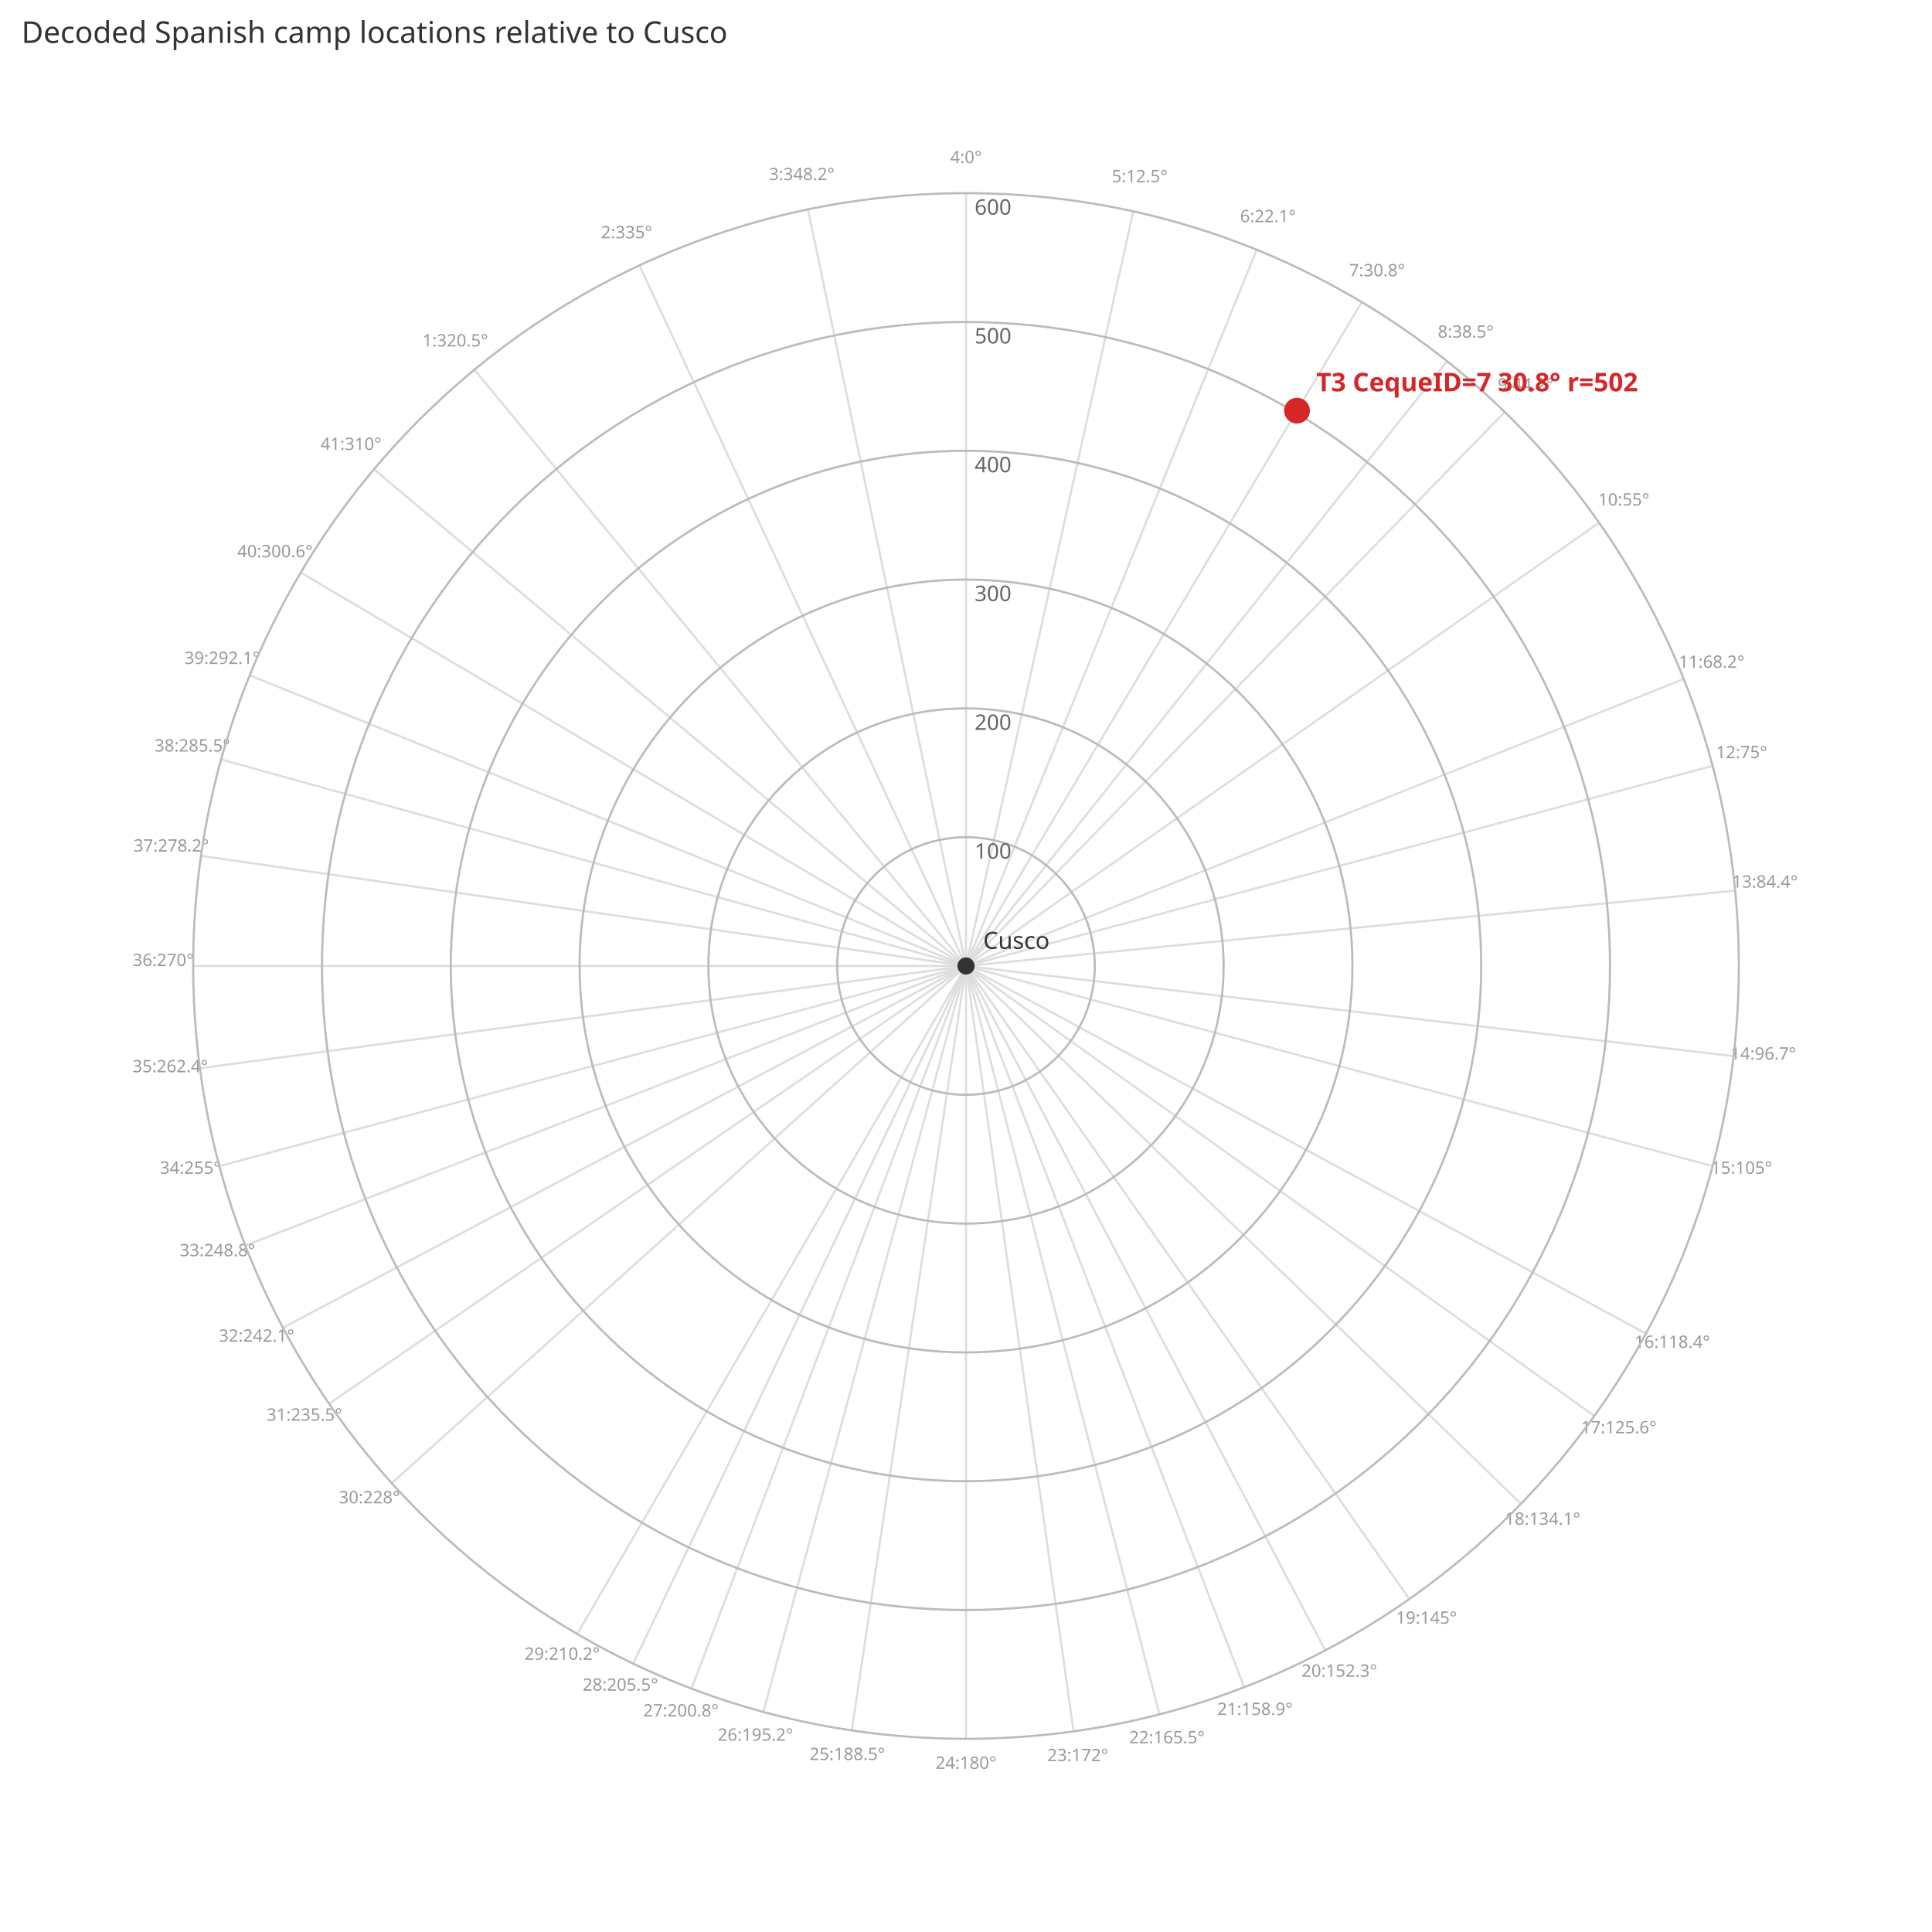
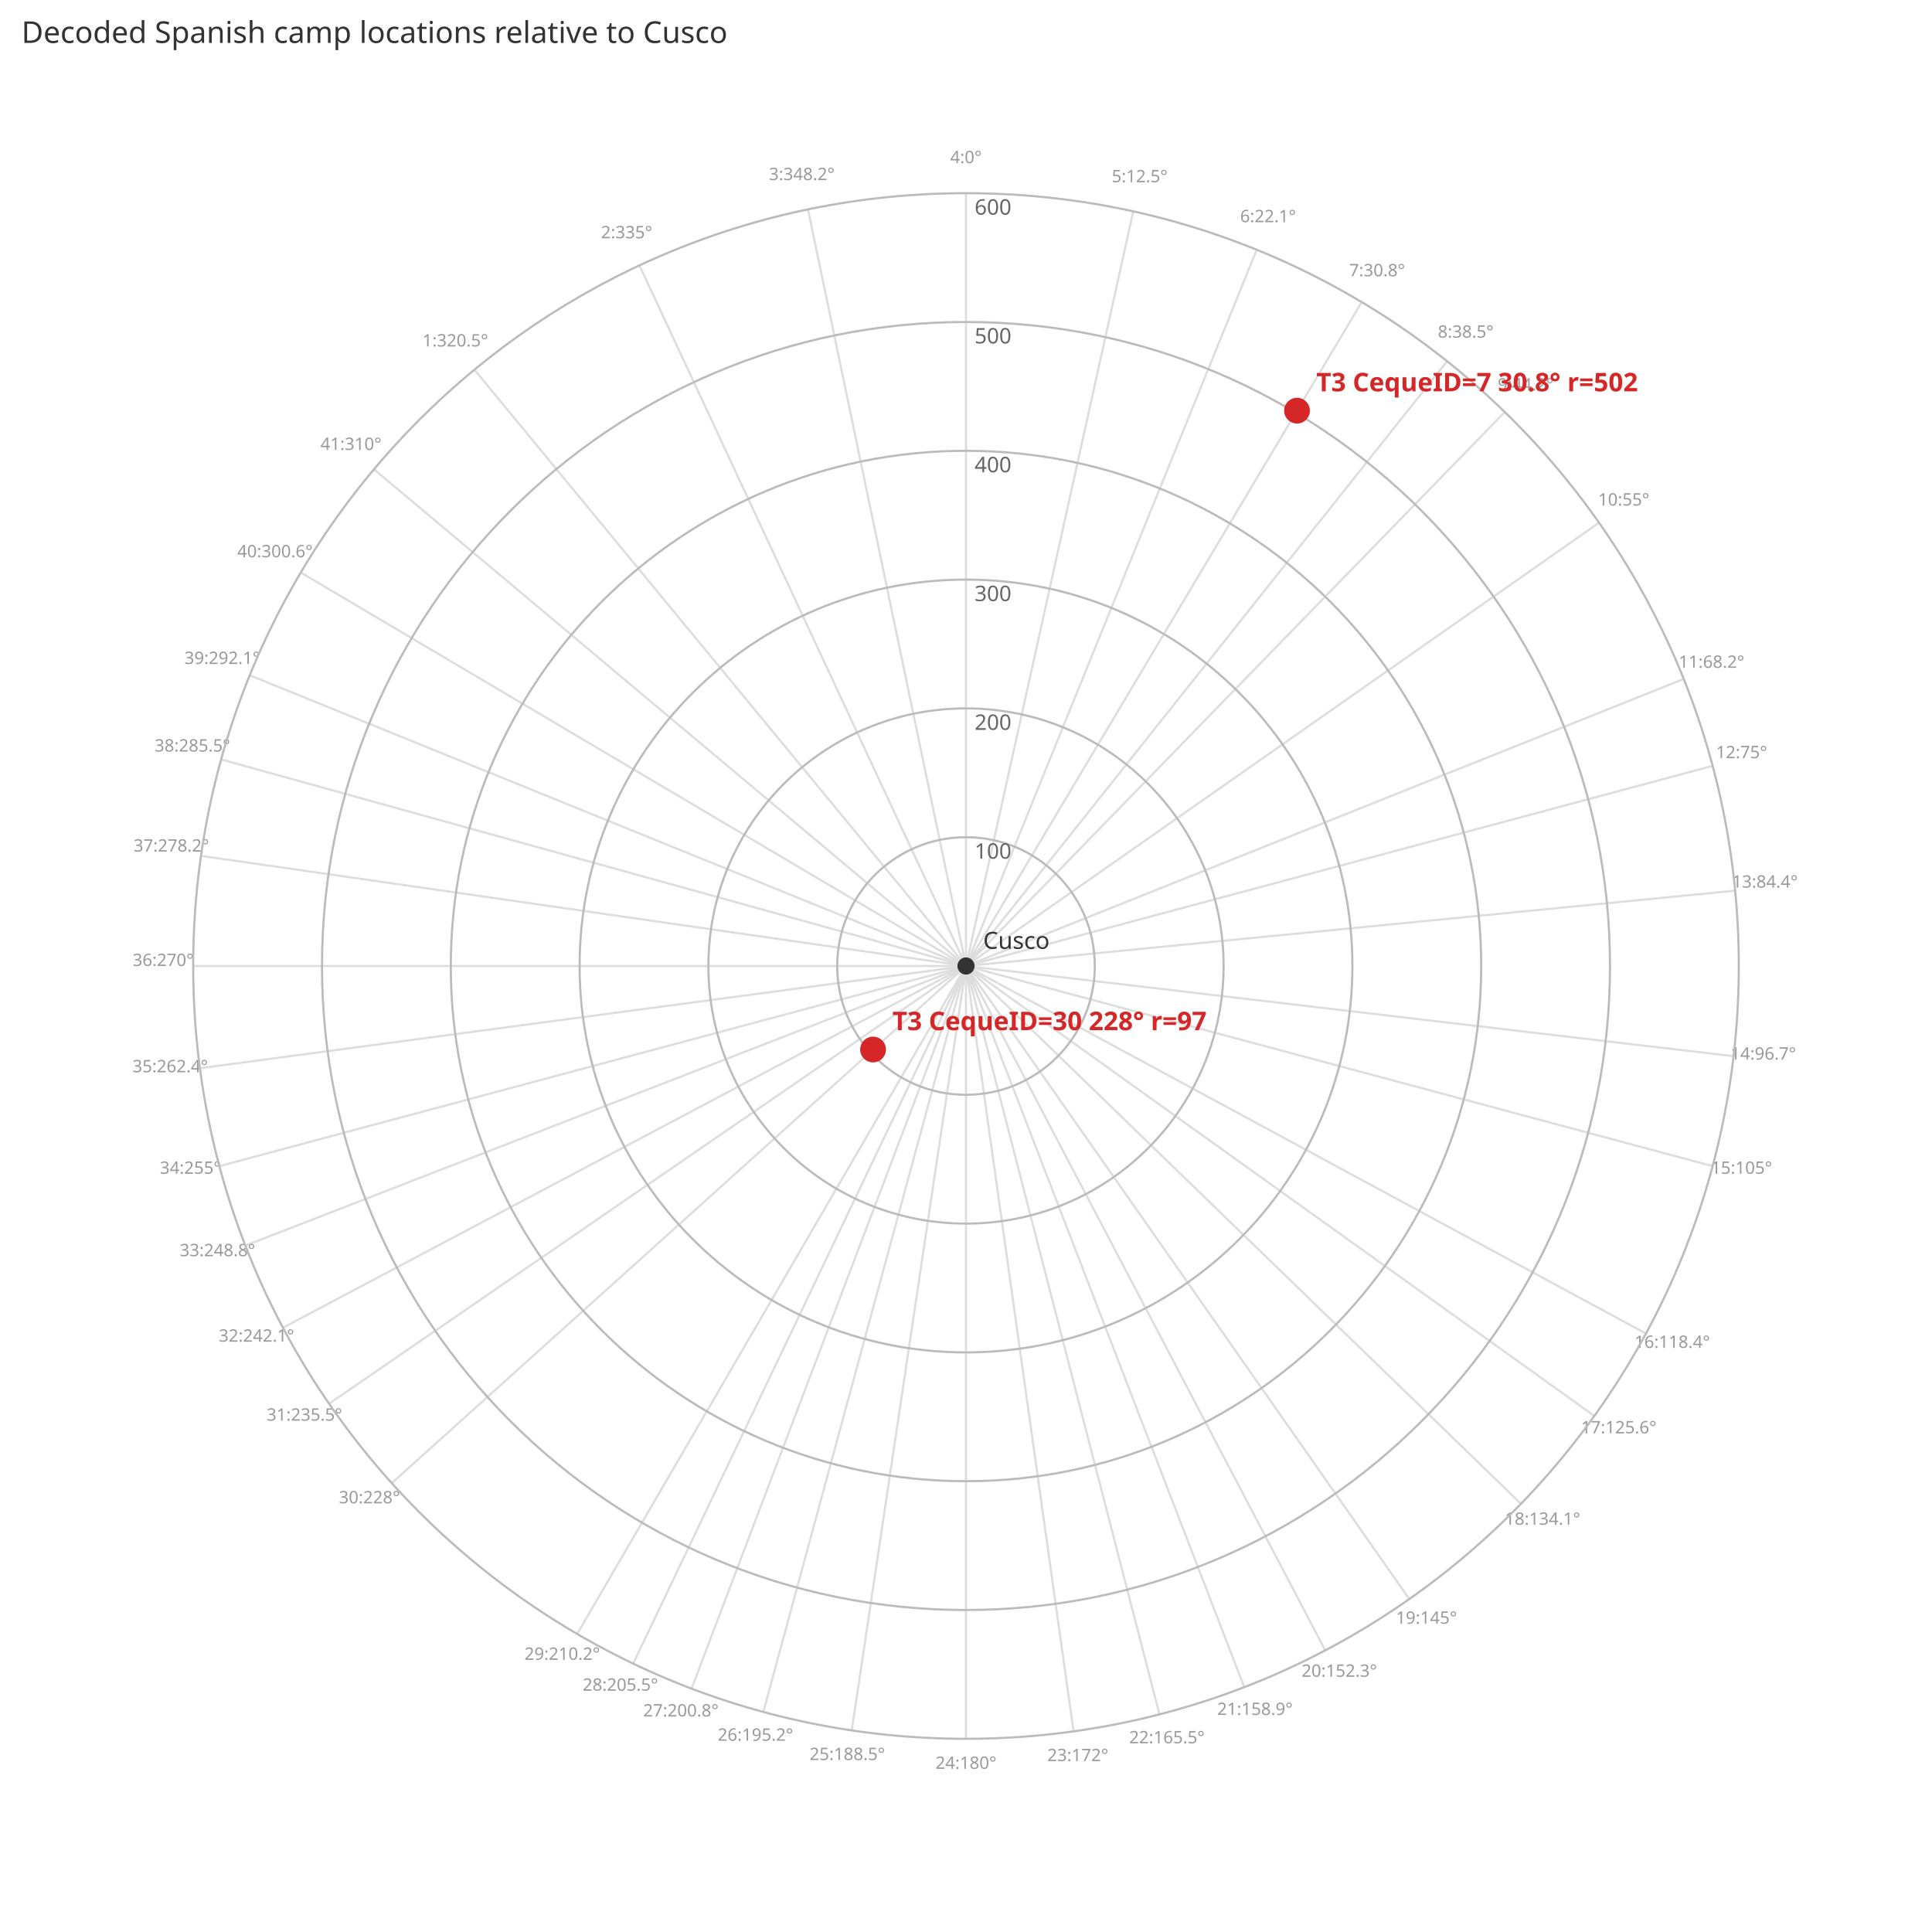
<svg xmlns="http://www.w3.org/2000/svg" width="900" height="900" viewBox="0 0 900 900" font-family="sans-serif">
  <rect width="900" height="900" fill="white" />
  <line x1="450" y1="450" x2="221.0" y2="172.2" stroke="#ddd" stroke-width="1" />
  <text x="212.1" y="161.4" font-size="8" fill="#999" text-anchor="middle">1:320.5°</text>
  <line x1="450" y1="450" x2="297.9" y2="123.7" stroke="#ddd" stroke-width="1" />
  <text x="291.9" y="111.0" font-size="8" fill="#999" text-anchor="middle">2:335°</text>
  <line x1="450" y1="450" x2="376.4" y2="97.6" stroke="#ddd" stroke-width="1" />
  <text x="373.5" y="83.9" font-size="8" fill="#999" text-anchor="middle">3:348.2°</text>
  <line x1="450" y1="450" x2="450.0" y2="90.0" stroke="#ddd" stroke-width="1" />
  <text x="450.0" y="76.0" font-size="8" fill="#999" text-anchor="middle">4:0°</text>
  <line x1="450" y1="450" x2="527.9" y2="98.5" stroke="#ddd" stroke-width="1" />
  <text x="530.9" y="84.9" font-size="8" fill="#999" text-anchor="middle">5:12.5°</text>
  <line x1="450" y1="450" x2="585.4" y2="116.4" stroke="#ddd" stroke-width="1" />
  <text x="590.7" y="103.5" font-size="8" fill="#999" text-anchor="middle">6:22.1°</text>
  <line x1="450" y1="450" x2="634.3" y2="140.8" stroke="#ddd" stroke-width="1" />
  <text x="641.5" y="128.7" font-size="8" fill="#999" text-anchor="middle">7:30.8°</text>
  <line x1="450" y1="450" x2="674.1" y2="168.3" stroke="#ddd" stroke-width="1" />
  <text x="682.8" y="157.3" font-size="8" fill="#999" text-anchor="middle">8:38.5°</text>
  <line x1="450" y1="450" x2="701.0" y2="191.9" stroke="#ddd" stroke-width="1" />
  <text x="710.7" y="181.9" font-size="8" fill="#999" text-anchor="middle">9:44.2°</text>
  <line x1="450" y1="450" x2="744.9" y2="243.5" stroke="#ddd" stroke-width="1" />
  <text x="756.4" y="235.5" font-size="8" fill="#999" text-anchor="middle">10:55°</text>
  <line x1="450" y1="450" x2="784.3" y2="316.3" stroke="#ddd" stroke-width="1" />
  <text x="797.3" y="311.1" font-size="8" fill="#999" text-anchor="middle">11:68.2°</text>
  <line x1="450" y1="450" x2="797.7" y2="356.8" stroke="#ddd" stroke-width="1" />
  <text x="811.3" y="353.2" font-size="8" fill="#999" text-anchor="middle">12:75°</text>
  <line x1="450" y1="450" x2="808.3" y2="414.9" stroke="#ddd" stroke-width="1" />
  <text x="822.2" y="413.5" font-size="8" fill="#999" text-anchor="middle">13:84.4°</text>
  <line x1="450" y1="450" x2="807.5" y2="492.0" stroke="#ddd" stroke-width="1" />
  <text x="821.4" y="493.6" font-size="8" fill="#999" text-anchor="middle">14:96.7°</text>
  <line x1="450" y1="450" x2="797.7" y2="543.2" stroke="#ddd" stroke-width="1" />
  <text x="811.3" y="546.8" font-size="8" fill="#999" text-anchor="middle">15:105°</text>
  <line x1="450" y1="450" x2="766.7" y2="621.2" stroke="#ddd" stroke-width="1" />
  <text x="779.0" y="627.9" font-size="8" fill="#999" text-anchor="middle">16:118.4°</text>
  <line x1="450" y1="450" x2="742.7" y2="659.6" stroke="#ddd" stroke-width="1" />
  <text x="754.1" y="667.7" font-size="8" fill="#999" text-anchor="middle">17:125.6°</text>
  <line x1="450" y1="450" x2="708.5" y2="700.5" stroke="#ddd" stroke-width="1" />
  <text x="718.6" y="710.3" font-size="8" fill="#999" text-anchor="middle">18:134.1°</text>
  <line x1="450" y1="450" x2="656.5" y2="744.9" stroke="#ddd" stroke-width="1" />
  <text x="664.5" y="756.4" font-size="8" fill="#999" text-anchor="middle">19:145°</text>
  <line x1="450" y1="450" x2="617.3" y2="768.7" stroke="#ddd" stroke-width="1" />
  <text x="623.9" y="781.1" font-size="8" fill="#999" text-anchor="middle">20:152.3°</text>
  <line x1="450" y1="450" x2="579.6" y2="785.9" stroke="#ddd" stroke-width="1" />
  <text x="584.6" y="798.9" font-size="8" fill="#999" text-anchor="middle">21:158.9°</text>
  <line x1="450" y1="450" x2="540.1" y2="798.5" stroke="#ddd" stroke-width="1" />
  <text x="543.6" y="812.1" font-size="8" fill="#999" text-anchor="middle">22:165.5°</text>
  <line x1="450" y1="450" x2="500.1" y2="806.5" stroke="#ddd" stroke-width="1" />
  <text x="502.1" y="820.4" font-size="8" fill="#999" text-anchor="middle">23:172°</text>
  <line x1="450" y1="450" x2="450.0" y2="810.0" stroke="#ddd" stroke-width="1" />
  <text x="450.0" y="824.0" font-size="8" fill="#999" text-anchor="middle">24:180°</text>
  <line x1="450" y1="450" x2="396.8" y2="806.0" stroke="#ddd" stroke-width="1" />
  <text x="394.7" y="819.9" font-size="8" fill="#999" text-anchor="middle">25:188.5°</text>
  <line x1="450" y1="450" x2="355.6" y2="797.4" stroke="#ddd" stroke-width="1" />
  <text x="351.9" y="810.9" font-size="8" fill="#999" text-anchor="middle">26:195.2°</text>
  <line x1="450" y1="450" x2="322.2" y2="786.5" stroke="#ddd" stroke-width="1" />
  <text x="317.2" y="799.6" font-size="8" fill="#999" text-anchor="middle">27:200.8°</text>
  <line x1="450" y1="450" x2="295.0" y2="774.9" stroke="#ddd" stroke-width="1" />
  <text x="289.0" y="787.6" font-size="8" fill="#999" text-anchor="middle">28:205.5°</text>
  <line x1="450" y1="450" x2="268.9" y2="761.1" stroke="#ddd" stroke-width="1" />
  <text x="261.9" y="773.2" font-size="8" fill="#999" text-anchor="middle">29:210.2°</text>
  <line x1="450" y1="450" x2="182.5" y2="690.9" stroke="#ddd" stroke-width="1" />
  <text x="172.1" y="700.3" font-size="8" fill="#999" text-anchor="middle">30:228°</text>
  <line x1="450" y1="450" x2="153.3" y2="653.9" stroke="#ddd" stroke-width="1" />
  <text x="141.8" y="661.8" font-size="8" fill="#999" text-anchor="middle">31:235.5°</text>
  <line x1="450" y1="450" x2="131.8" y2="618.5" stroke="#ddd" stroke-width="1" />
  <text x="119.5" y="625.0" font-size="8" fill="#999" text-anchor="middle">32:242.1°</text>
  <line x1="450" y1="450" x2="114.4" y2="580.2" stroke="#ddd" stroke-width="1" />
  <text x="101.3" y="585.2" font-size="8" fill="#999" text-anchor="middle">33:248.8°</text>
  <line x1="450" y1="450" x2="102.3" y2="543.2" stroke="#ddd" stroke-width="1" />
  <text x="88.7" y="546.8" font-size="8" fill="#999" text-anchor="middle">34:255°</text>
  <line x1="450" y1="450" x2="93.2" y2="497.6" stroke="#ddd" stroke-width="1" />
  <text x="79.3" y="499.5" font-size="8" fill="#999" text-anchor="middle">35:262.4°</text>
  <line x1="450" y1="450" x2="90.0" y2="450.0" stroke="#ddd" stroke-width="1" />
  <text x="76.0" y="450.0" font-size="8" fill="#999" text-anchor="middle">36:270°</text>
  <line x1="450" y1="450" x2="93.7" y2="398.7" stroke="#ddd" stroke-width="1" />
  <text x="79.8" y="396.7" font-size="8" fill="#999" text-anchor="middle">37:278.2°</text>
  <line x1="450" y1="450" x2="103.1" y2="353.8" stroke="#ddd" stroke-width="1" />
  <text x="89.6" y="350.1" font-size="8" fill="#999" text-anchor="middle">38:285.5°</text>
  <line x1="450" y1="450" x2="116.4" y2="314.6" stroke="#ddd" stroke-width="1" />
  <text x="103.5" y="309.3" font-size="8" fill="#999" text-anchor="middle">39:292.1°</text>
  <line x1="450" y1="450" x2="140.1" y2="266.7" stroke="#ddd" stroke-width="1" />
  <text x="128.1" y="259.6" font-size="8" fill="#999" text-anchor="middle">40:300.6°</text>
  <line x1="450" y1="450" x2="174.2" y2="218.6" stroke="#ddd" stroke-width="1" />
  <text x="163.5" y="209.6" font-size="8" fill="#999" text-anchor="middle">41:310°</text>
  <circle cx="450" cy="450" r="60.0" fill="none" stroke="#bbb" stroke-width="1" />
  <text x="454" y="400.0" font-size="10" fill="#666">100</text>
  <circle cx="450" cy="450" r="120.0" fill="none" stroke="#bbb" stroke-width="1" />
  <text x="454" y="340.0" font-size="10" fill="#666">200</text>
  <circle cx="450" cy="450" r="180.0" fill="none" stroke="#bbb" stroke-width="1" />
  <text x="454" y="280.0" font-size="10" fill="#666">300</text>
  <circle cx="450" cy="450" r="240.0" fill="none" stroke="#bbb" stroke-width="1" />
  <text x="454" y="220.0" font-size="10" fill="#666">400</text>
  <circle cx="450" cy="450" r="300.0" fill="none" stroke="#bbb" stroke-width="1" />
  <text x="454" y="160.0" font-size="10" fill="#666">500</text>
  <circle cx="450" cy="450" r="360.0" fill="none" stroke="#bbb" stroke-width="1" />
  <text x="454" y="100.0" font-size="10" fill="#666">600</text>
  <circle cx="450" cy="450" r="4" fill="#333" />
  <text x="458" y="442" font-size="11" fill="#333">Cusco</text>
  <circle cx="604.2" cy="191.3" r="6" fill="#d62728" />
  <text x="613.2" y="182.3" font-size="12" fill="#d62728" font-weight="bold">T3 CequeID=7 30.8° r=502</text>
+   <circle cx="406.7" cy="488.9" r="6" fill="#d62728" />
+   <text x="415.7" y="479.9" font-size="12" fill="#d62728" font-weight="bold">T3 CequeID=30 228° r=97</text>
  <text x="10" y="20" font-size="14" fill="#333">Decoded Spanish camp locations relative to Cusco</text>
</svg>
